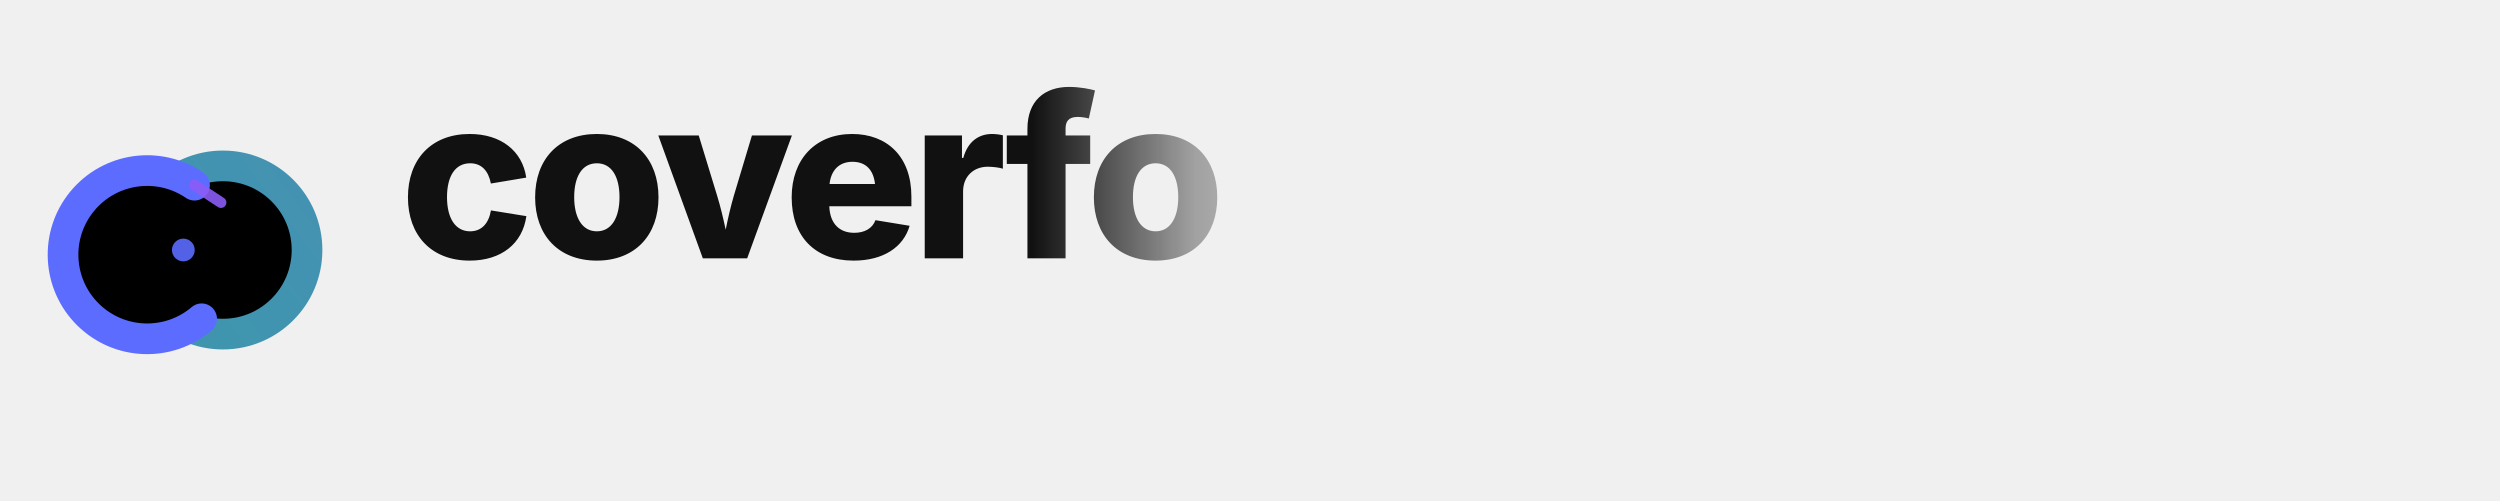
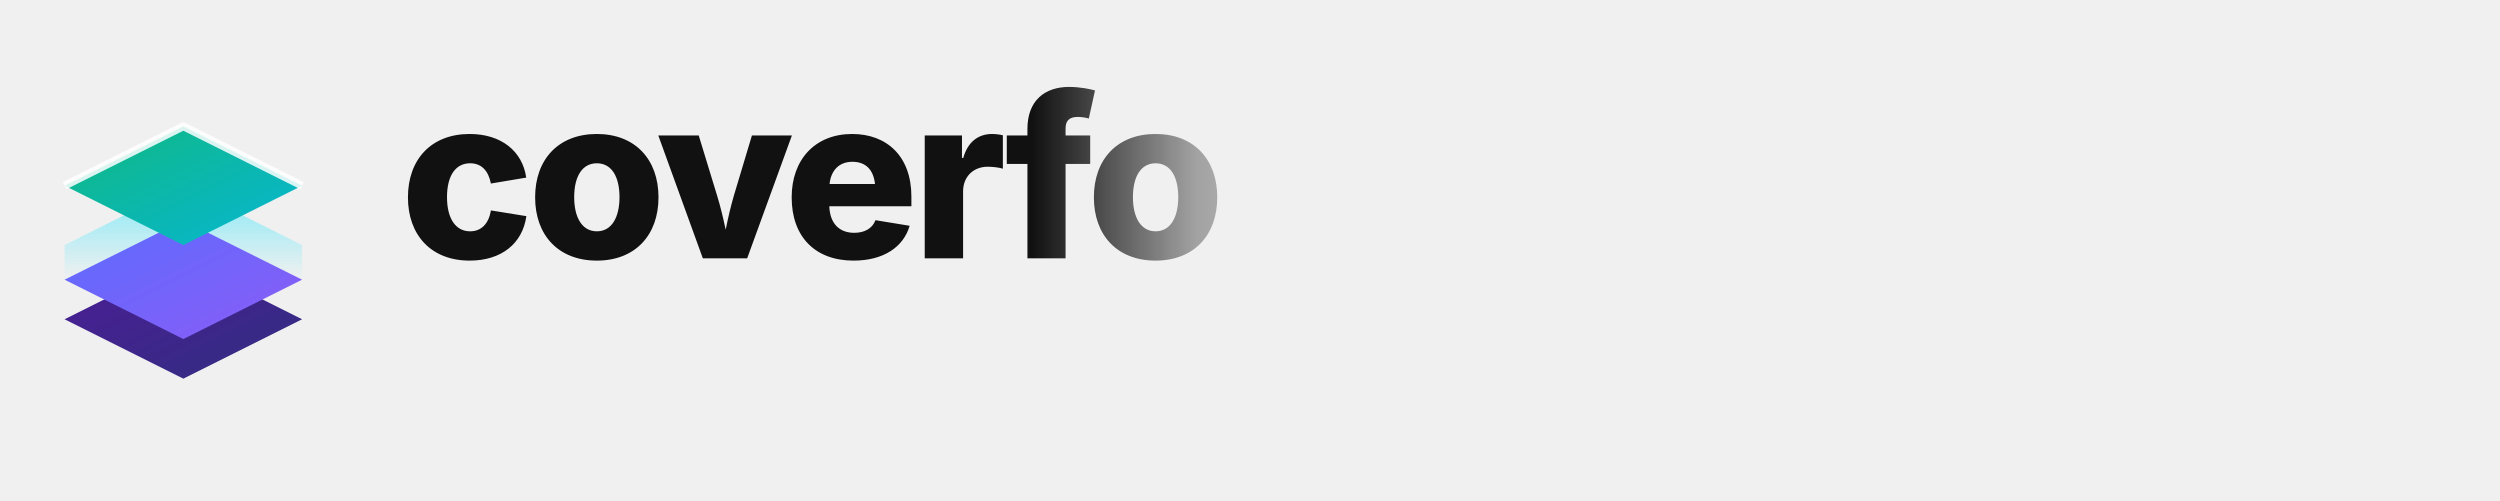
<svg xmlns="http://www.w3.org/2000/svg" width="600" height="120" viewBox="0 0 600 120">
  <defs>
    <linearGradient id="fogFade" gradientUnits="userSpaceOnUse" x1="96" y1="0" x2="341" y2="0">
      <stop offset="0%" stop-color="#111" stop-opacity="1" />
      <stop offset="62%" stop-color="#111" stop-opacity="1" />
      <stop offset="78%" stop-color="#111" stop-opacity="0.35" />
      <stop offset="100%" stop-color="#111" stop-opacity="0.06" />
    </linearGradient>
+     <linearGradient id="cf1" x1="0" y1="0" x2="1" y2="1">
+       <stop offset="0" stop-color="#4C1D95" />
+       <stop offset="1" stop-color="#312E81" />
+     </linearGradient>
+     <linearGradient id="cf2" x1="0" y1="0" x2="1" y2="1">
+       <stop offset="0" stop-color="#5B6CFF" />
+       <stop offset="1" stop-color="#8B5CF6" />
+     </linearGradient>
+     <linearGradient id="cf3" x1="0" y1="0" x2="1" y2="1">
+       <stop offset="0" stop-color="#10B981" />
+       <stop offset="1" stop-color="#06B6D4" />
+     </linearGradient>
+     <linearGradient id="cfglow" x1="0" y1="0" x2="0" y2="1">
+       <stop offset="0" stop-color="#67E8F9" stop-opacity=".95" />
+       <stop offset="1" stop-color="#67E8F9" stop-opacity="0" />
+     </linearGradient>
  </defs>
-   <g transform="translate(6, 22) scale(2.375)">
-     <defs>
-       <linearGradient id="cf-grad" x1="3" y1="5" x2="27" y2="27">
-         <stop offset="0%" stop-color="#5B6CFF" />
-         <stop offset="55%" stop-color="#8B5CF6" />
-         <stop offset="100%" stop-color="#7C5CFF" />
-       </linearGradient>
-       <linearGradient id="cf-grad2" x1="28" y1="7" x2="4" y2="25">
-         <stop offset="0%" stop-color="#8B5CF6" />
-         <stop offset="100%" stop-color="#10B981" />
-       </linearGradient>
-       <linearGradient id="cf-lens" x1="12" y1="12" x2="20" y2="20">
-         <stop offset="0%" stop-color="#5B6CFF" stop-opacity="0.28" />
-         <stop offset="100%" stop-color="#10B981" stop-opacity="0.32" />
-       </linearGradient>
-     </defs>
-     <path d="M 12 12 C 14.2 13.2 17.8 13.2 20 12 C 21.2 14.5 21.2 17.5 20 20 C 17.8 18.8 14.2 18.8 12 20 C 10.8 17.5 10.8 14.5 12 12 Z" fill="url(#cf-lens)" />
-     <path d="M 20 7.5 A 8.5 8.5 0 1 0 20 24.5 A 8.5 8.5 0 1 0 20 7.5" stroke="url(#cf-grad2)" stroke-width="3.1" stroke-linecap="round" />
-     <path d="M 17.85 22.95 A 8.5 8.5 0 1 1 17.13 9.45" stroke="url(#cf-grad)" stroke-width="3.1" stroke-linecap="round" />
-     <path d="M 17.13 9.45 L 19.8 11.2" stroke="#8B5CF6" stroke-width="1.1" stroke-linecap="round" opacity="0.9" />
-     <circle cx="16" cy="16" r="1.15" fill="#5B6CFF" opacity="0.9" />
+   <g transform="translate(6, 22) scale(1.1875)">
+     <path d="M 32 58 L 56 46 L 32 34 L 8 46 Z" fill="url(#cf1)" />
+     <path d="M 32 50 L 56 38 L 32 26 L 8 38 Z" fill="url(#cf2)" />
+     <path d="M 32 26 L 56 38 L 56 31 L 32 19 L 8 31 L 8 38 Z" fill="url(#cfglow)" opacity=".85" />
+     <path d="M 32 31 L 56 19 L 32 7 L 8 19 Z" fill="url(#cf3)" />
+     <path d="M 8 19 L 32 7 L 56 19" fill="none" stroke="#fff" stroke-width="1.6" stroke-linejoin="round" opacity=".85" />
  </g>
  <g font-family="Inter, Helvetica, sans-serif" font-weight="800" letter-spacing="-0.03em">
    <text x="96" y="62" font-size="54" fill="url(#fogFade)">coverfo</text>
  </g>
</svg>
